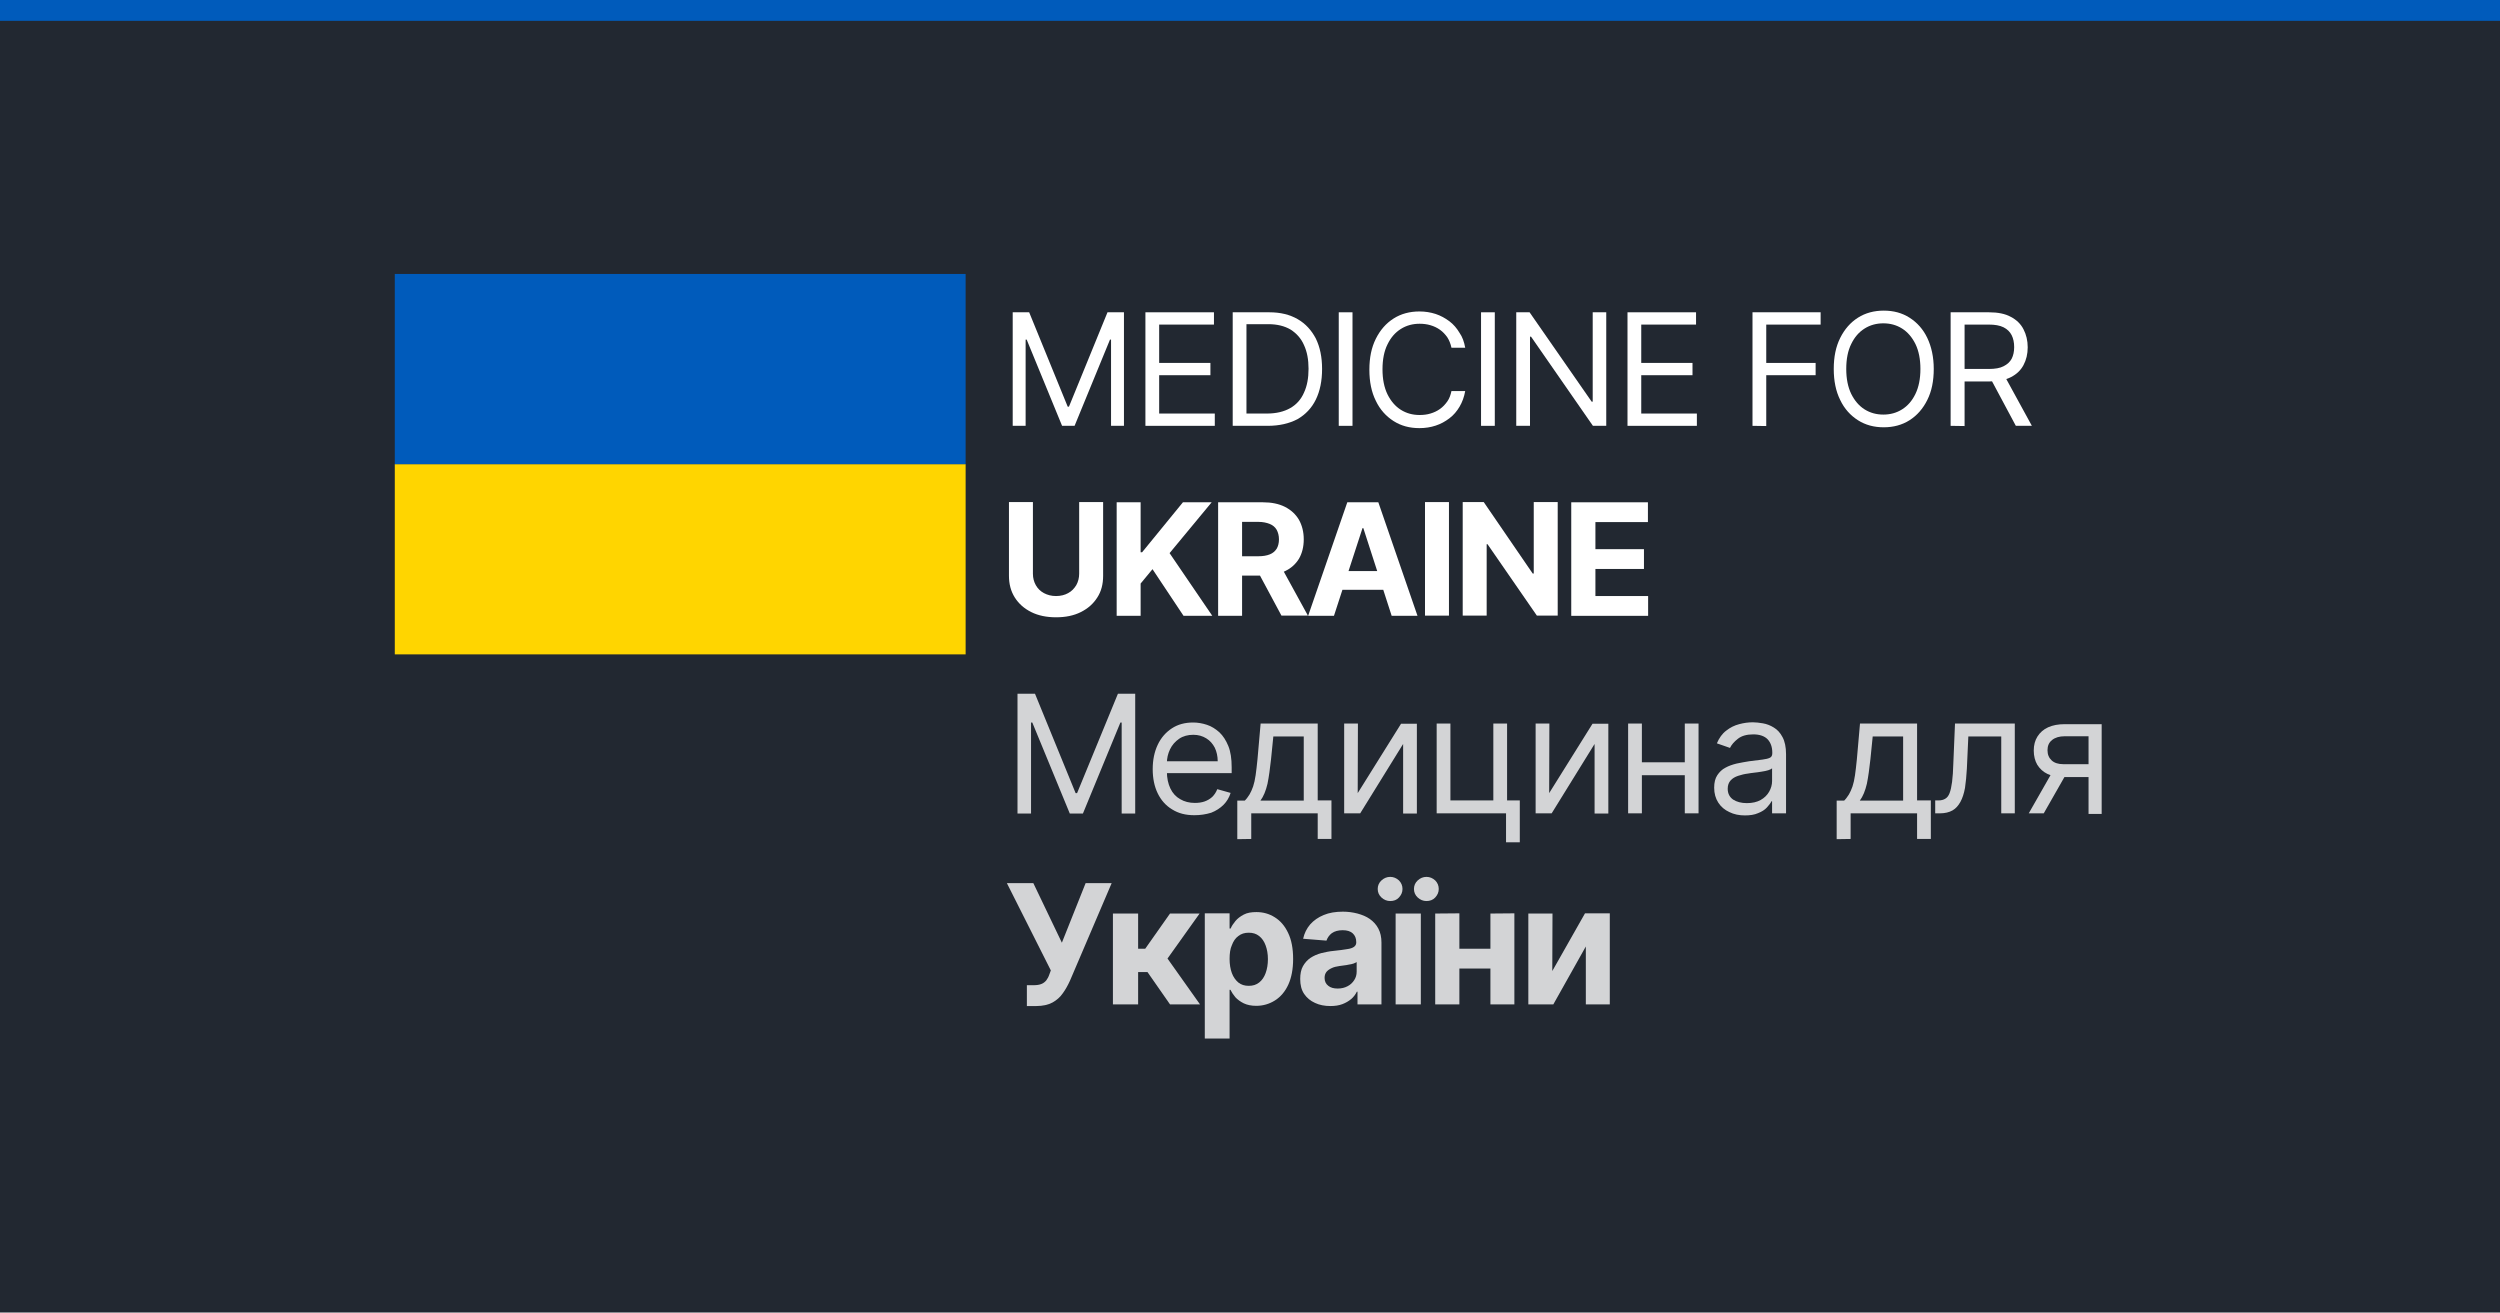
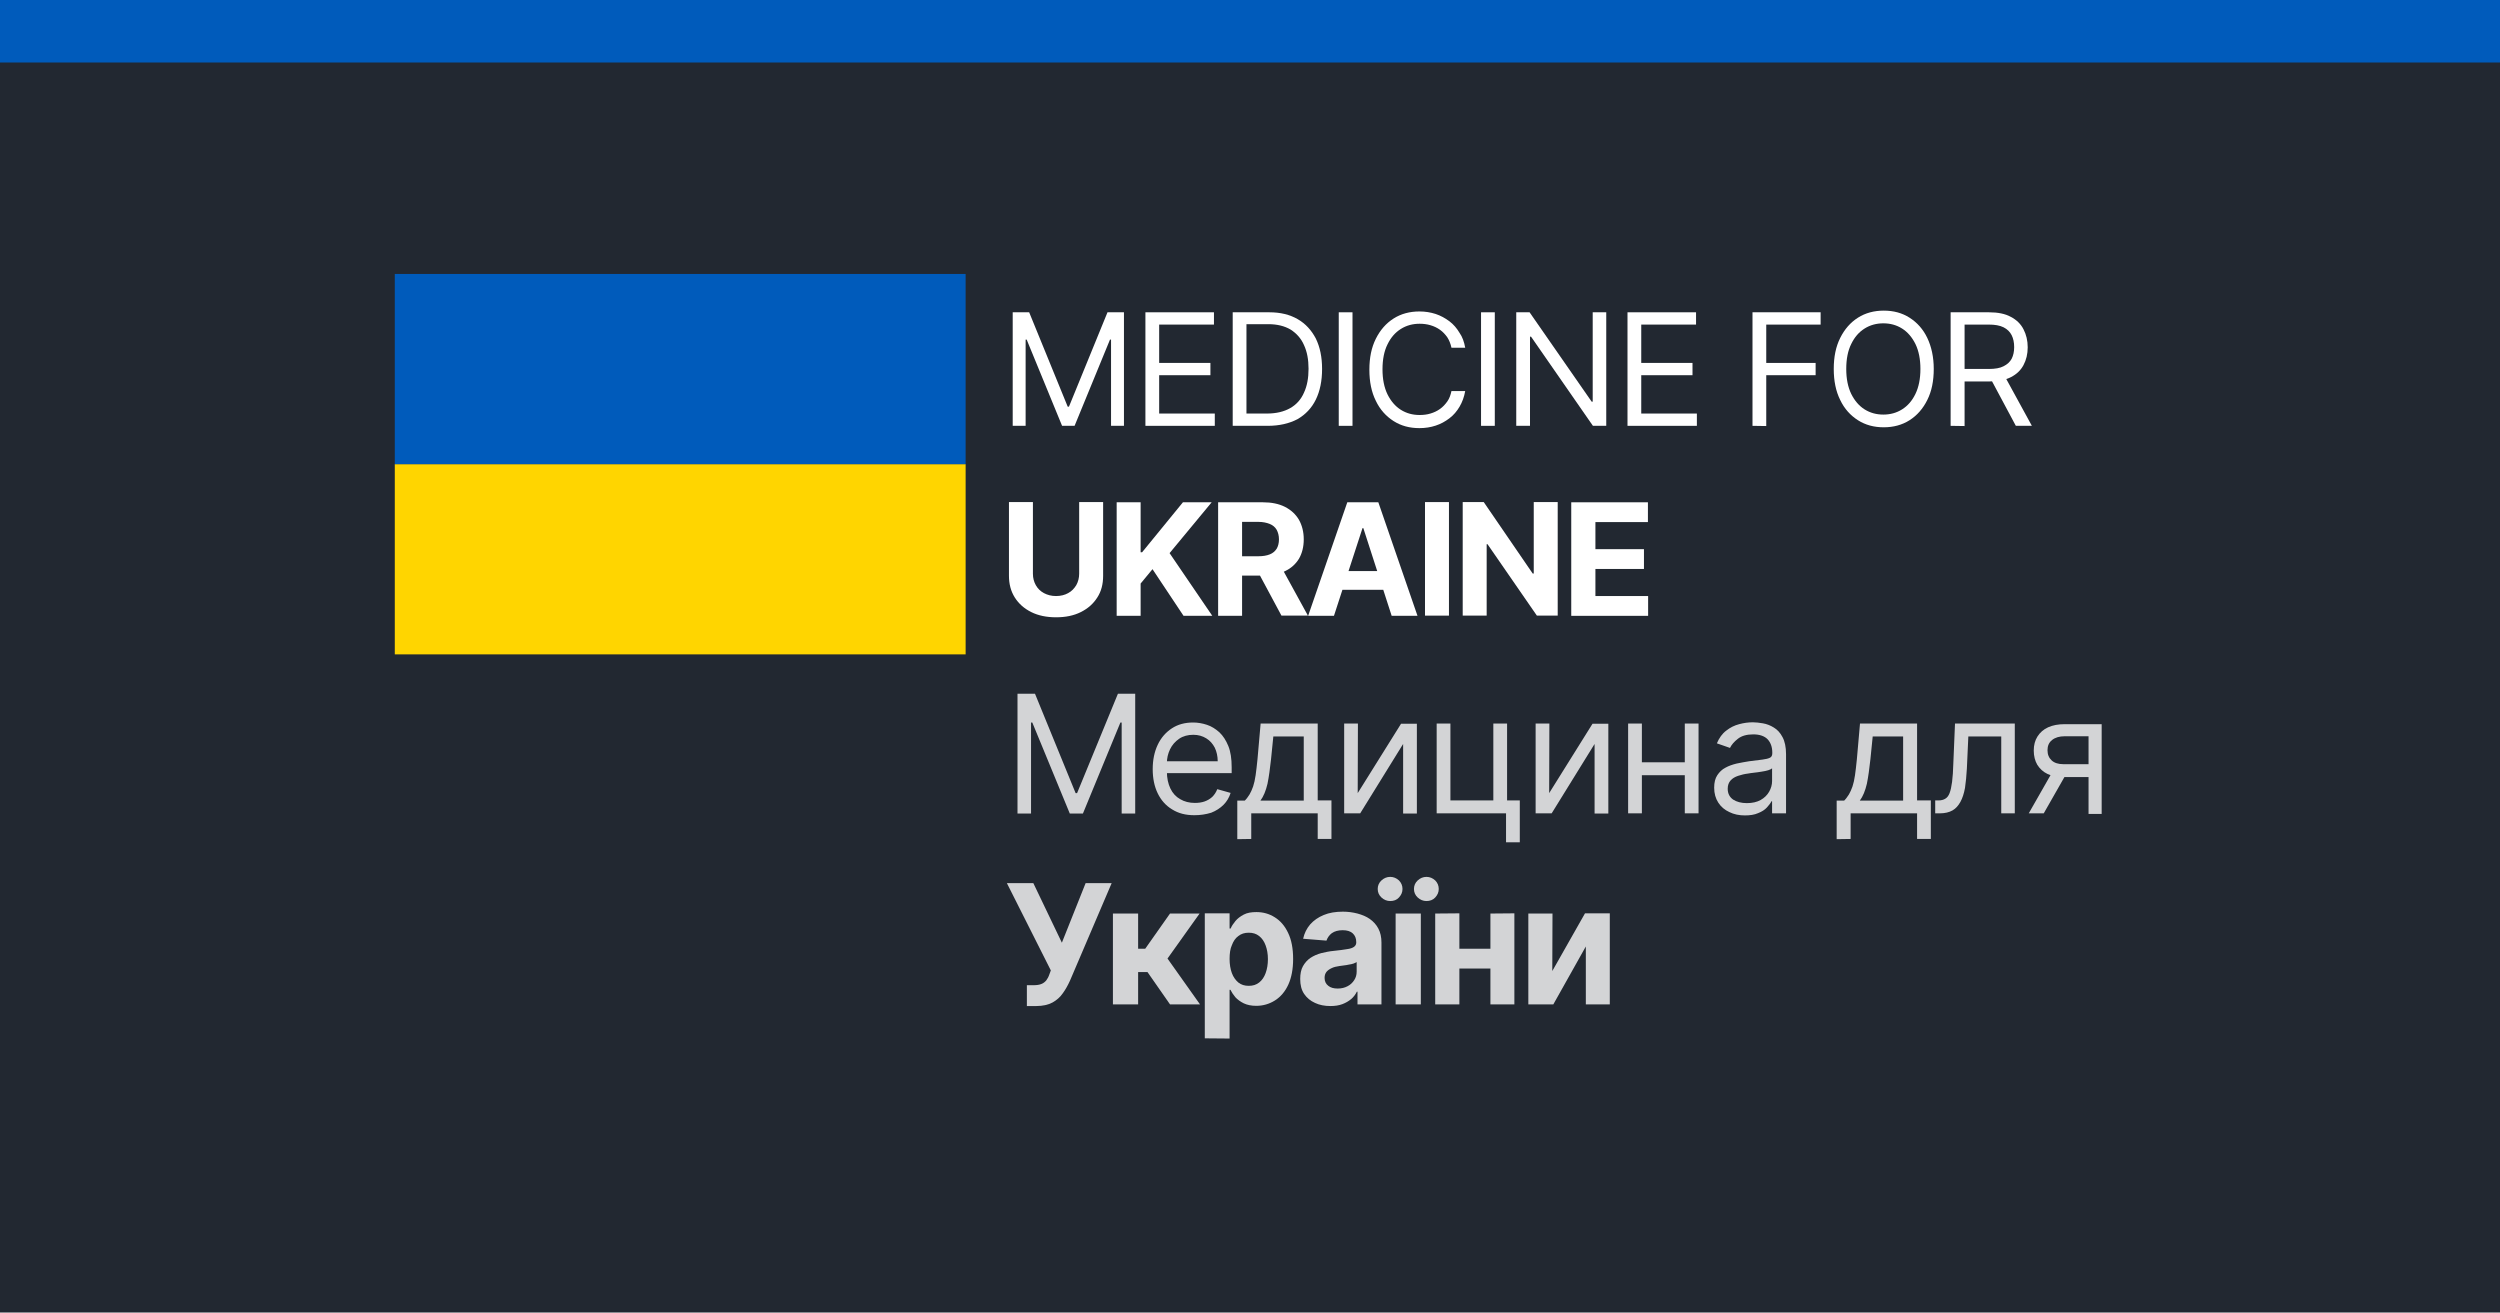
<svg xmlns="http://www.w3.org/2000/svg" version="1.1" id="Layer_1" x="0px" y="0px" viewBox="0 0 1200 630" style="enable-background:new 0 0 1200 630;" xml:space="preserve">
  <style type="text/css">
	.st0{fill:#222831;}
	.st1{fill:#005BBB;}
	.st2{fill:#FFD500;}
	.st3{fill:#FFFFFF;}
	.st4{fill:#D3D4D6;}
</style>
  <rect class="st0" width="1200" height="630" />
-   <rect class="st1" width="1200" height="10" />
+   <rect class="st1" width="1200" height="30" />
  <g>
    <rect x="189.5" y="222.8" class="st2" width="274" height="91.3" />
    <rect x="189.5" y="131.5" class="st1" width="274" height="91.3" />
    <g>
      <path class="st3" d="M486.1,149.9h7.9l18.5,45.3h0.6l18.5-45.3h7.9v54.5h-6.2V163h-0.5l-17,41.4h-6l-17-41.4h-0.5v41.4h-6.2    L486.1,149.9L486.1,149.9z" />
-       <path class="st3" d="M549.8,204.4v-54.5h32.9v5.9h-26.3v18.4H581v5.9h-24.6v18.4h26.7v5.9H549.8z" />
-       <path class="st3" d="M608.5,204.4h-16.8v-54.5h17.6c5.3,0,9.8,1.1,13.6,3.3c3.8,2.2,6.6,5.3,8.7,9.3c2,4.1,3,8.9,3,14.6    s-1,10.6-3,14.7c-2,4.1-5,7.2-8.8,9.4C618.8,203.3,614,204.4,608.5,204.4z M598.3,198.5h9.8c4.5,0,8.2-0.9,11.2-2.6    s5.2-4.2,6.6-7.4c1.5-3.2,2.2-7,2.2-11.5c0-4.4-0.7-8.2-2.2-11.4c-1.4-3.2-3.6-5.6-6.4-7.4c-2.9-1.7-6.4-2.6-10.7-2.6h-10.5V198.5    z" />
+       <path class="st3" d="M549.8,204.4v-54.5h32.9v5.9h-26.3v18.4H581v5.9h-24.6v18.4h26.7v5.9L549.8,204.4L549.8,204.4z" />
+       <path class="st3" d="M608.5,204.4h-16.8v-54.5h17.6c5.3,0,9.8,1.1,13.6,3.3s6.6,5.3,8.7,9.3c2,4.1,3,8.9,3,14.6s-1,10.6-3,14.7    c-2,4.1-5,7.2-8.8,9.4C618.8,203.3,614,204.4,608.5,204.4z M598.3,198.5h9.8c4.5,0,8.2-0.9,11.2-2.6s5.2-4.2,6.6-7.4    c1.5-3.2,2.2-7,2.2-11.5c0-4.4-0.7-8.2-2.2-11.4c-1.4-3.2-3.6-5.6-6.4-7.4c-2.9-1.7-6.4-2.6-10.7-2.6h-10.5L598.3,198.5    L598.3,198.5z" />
      <path class="st3" d="M649.2,149.9v54.5h-6.6v-54.5H649.2z" />
-       <path class="st3" d="M703.3,166.9h-6.6c-0.4-1.9-1.1-3.6-2-5c-1-1.4-2.1-2.6-3.5-3.6c-1.4-1-2.9-1.7-4.6-2.2s-3.4-0.7-5.2-0.7    c-3.3,0-6.3,0.8-9,2.5s-4.8,4.1-6.4,7.4c-1.6,3.2-2.4,7.2-2.4,12c0,4.7,0.8,8.7,2.4,12c1.6,3.2,3.7,5.7,6.4,7.4s5.7,2.5,9,2.5    c1.8,0,3.6-0.2,5.2-0.7c1.7-0.5,3.2-1.2,4.6-2.2c1.4-1,2.5-2.2,3.5-3.6s1.6-3.1,2-5h6.6c-0.5,2.8-1.4,5.3-2.7,7.5    s-2.9,4.1-4.9,5.6s-4.1,2.7-6.6,3.5c-2.4,0.8-5,1.2-7.8,1.2c-4.7,0-8.8-1.1-12.4-3.4c-3.6-2.3-6.5-5.5-8.5-9.7    c-2.1-4.2-3.1-9.2-3.1-14.9c0-5.8,1-10.7,3.1-14.9c2.1-4.2,4.9-7.4,8.5-9.7c3.6-2.3,7.8-3.4,12.4-3.4c2.8,0,5.3,0.4,7.8,1.2    c2.4,0.8,4.6,2,6.6,3.5s3.6,3.4,4.9,5.6C701.9,161.6,702.8,164.1,703.3,166.9z" />
+       <path class="st3" d="M703.3,166.9h-6.6c-0.4-1.9-1.1-3.6-2-5c-1-1.4-2.1-2.6-3.5-3.6s-2.9-1.7-4.6-2.2s-3.4-0.7-5.2-0.7    c-3.3,0-6.3,0.8-9,2.5s-4.8,4.1-6.4,7.4c-1.6,3.2-2.4,7.2-2.4,12c0,4.7,0.8,8.7,2.4,12c1.6,3.2,3.7,5.7,6.4,7.4s5.7,2.5,9,2.5    c1.8,0,3.6-0.2,5.2-0.7c1.7-0.5,3.2-1.2,4.6-2.2c1.4-1,2.5-2.2,3.5-3.6s1.6-3.1,2-5h6.6c-0.5,2.8-1.4,5.3-2.7,7.5    s-2.9,4.1-4.9,5.6s-4.1,2.7-6.6,3.5c-2.4,0.8-5,1.2-7.8,1.2c-4.7,0-8.8-1.1-12.4-3.4c-3.6-2.3-6.5-5.5-8.5-9.7    c-2.1-4.2-3.1-9.2-3.1-14.9c0-5.8,1-10.7,3.1-14.9s4.9-7.4,8.5-9.7s7.8-3.4,12.4-3.4c2.8,0,5.3,0.4,7.8,1.2c2.4,0.8,4.6,2,6.6,3.5    s3.6,3.4,4.9,5.6C701.9,161.6,702.8,164.1,703.3,166.9z" />
      <path class="st3" d="M717.5,149.9v54.5h-6.6v-54.5H717.5z" />
      <path class="st3" d="M771,149.9v54.5h-6.4l-29.7-42.8h-0.5v42.8h-6.6v-54.5h6.4l29.8,42.9h0.5v-42.9H771z" />
-       <path class="st3" d="M781.2,204.4v-54.5h32.9v5.9h-26.3v18.4h24.6v5.9h-24.6v18.4h26.7v5.9H781.2z" />
+       <path class="st3" d="M781.2,204.4v-54.5h32.9v5.9h-26.3v18.4h24.6v5.9h-24.6v18.4h26.7v5.9L781.2,204.4L781.2,204.4z" />
      <path class="st3" d="M841.2,204.4v-54.5h32.7v5.9h-26.1v18.4h23.7v5.9h-23.7v24.4L841.2,204.4L841.2,204.4z" />
-       <path class="st3" d="M928.2,177.1c0,5.8-1,10.7-3.1,14.9c-2.1,4.2-4.9,7.4-8.5,9.7s-7.8,3.4-12.4,3.4c-4.7,0-8.8-1.1-12.4-3.4    c-3.6-2.3-6.5-5.5-8.5-9.7c-2.1-4.2-3.1-9.2-3.1-14.9c0-5.8,1-10.7,3.1-14.9s4.9-7.4,8.5-9.7c3.6-2.3,7.8-3.4,12.4-3.4    c4.7,0,8.8,1.1,12.4,3.4c3.6,2.3,6.5,5.5,8.5,9.7S928.2,171.4,928.2,177.1z M921.8,177.1c0-4.7-0.8-8.7-2.4-12    c-1.6-3.2-3.7-5.7-6.4-7.4s-5.7-2.5-9-2.5s-6.3,0.8-9,2.5s-4.8,4.1-6.4,7.4c-1.6,3.2-2.4,7.2-2.4,12c0,4.7,0.8,8.7,2.4,12    c1.6,3.2,3.7,5.7,6.4,7.4c2.7,1.7,5.7,2.5,9,2.5s6.3-0.8,9-2.5c2.7-1.7,4.8-4.1,6.4-7.4S921.8,181.8,921.8,177.1z" />
+       <path class="st3" d="M928.2,177.1c0,5.8-1,10.7-3.1,14.9s-4.9,7.4-8.5,9.7s-7.8,3.4-12.4,3.4c-4.7,0-8.8-1.1-12.4-3.4    c-3.6-2.3-6.5-5.5-8.5-9.7c-2.1-4.2-3.1-9.2-3.1-14.9c0-5.8,1-10.7,3.1-14.9s4.9-7.4,8.5-9.7s7.8-3.4,12.4-3.4    c4.7,0,8.8,1.1,12.4,3.4c3.6,2.3,6.5,5.5,8.5,9.7S928.2,171.4,928.2,177.1z M921.8,177.1c0-4.7-0.8-8.7-2.4-12    c-1.6-3.2-3.7-5.7-6.4-7.4s-5.7-2.5-9-2.5s-6.3,0.8-9,2.5s-4.8,4.1-6.4,7.4c-1.6,3.2-2.4,7.2-2.4,12c0,4.7,0.8,8.7,2.4,12    c1.6,3.2,3.7,5.7,6.4,7.4s5.7,2.5,9,2.5s6.3-0.8,9-2.5s4.8-4.1,6.4-7.4S921.8,181.8,921.8,177.1z" />
      <path class="st3" d="M936.3,204.4v-54.5h18.4c4.3,0,7.8,0.7,10.5,2.2c2.7,1.4,4.8,3.4,6.1,6c1.3,2.5,2,5.4,2,8.6s-0.7,6.1-2,8.5    c-1.3,2.5-3.3,4.4-6,5.8c-2.7,1.4-6.2,2.1-10.4,2.1H940v-6h14.7c2.9,0,5.3-0.4,7-1.3c1.8-0.9,3.1-2.1,3.9-3.6    c0.8-1.6,1.2-3.4,1.2-5.6s-0.4-4.1-1.2-5.7c-0.8-1.6-2.1-2.9-3.9-3.8c-1.8-0.9-4.2-1.3-7.1-1.3H943v48.7L936.3,204.4L936.3,204.4z     M961.9,179.9l13.4,24.5h-7.7l-13.1-24.5H961.9z" />
    </g>
    <g>
-       <path class="st3" d="M518,241h11.5v35.4c0,4-0.9,7.5-2.8,10.4c-1.9,3-4.5,5.3-7.9,7c-3.4,1.7-7.3,2.5-11.9,2.5    c-4.5,0-8.5-0.8-11.9-2.5c-3.4-1.7-6-4-7.9-7s-2.8-6.5-2.8-10.4V241h11.5v34.4c0,2.1,0.5,3.9,1.4,5.5s2.2,2.9,3.9,3.8    c1.7,0.9,3.6,1.4,5.8,1.4c2.2,0,4.2-0.5,5.8-1.4c1.7-0.9,2.9-2.2,3.9-3.8c0.9-1.6,1.4-3.5,1.4-5.5V241z" />
+       <path class="st3" d="M518,241h11.5v35.4c0,4-0.9,7.5-2.8,10.4c-1.9,3-4.5,5.3-7.9,7s-7.3,2.5-11.9,2.5c-4.5,0-8.5-0.8-11.9-2.5    s-6-4-7.9-7s-2.8-6.5-2.8-10.4V241h11.5v34.4c0,2.1,0.5,3.9,1.4,5.5s2.2,2.9,3.9,3.8c1.7,0.9,3.6,1.4,5.8,1.4    c2.2,0,4.2-0.5,5.8-1.4c1.7-0.9,2.9-2.2,3.9-3.8c0.9-1.6,1.4-3.5,1.4-5.5L518,241L518,241z" />
      <path class="st3" d="M536,295.6v-54.5h11.5v24h0.7l19.6-24h13.8l-20.2,24.4l20.5,30.1h-13.8l-14.9-22.4l-5.7,6.9v15.5H536z" />
-       <path class="st3" d="M584.7,295.6v-54.5h21.5c4.1,0,7.6,0.7,10.6,2.2c2.9,1.5,5.1,3.5,6.7,6.2c1.5,2.7,2.3,5.8,2.3,9.4    c0,3.6-0.8,6.7-2.3,9.3c-1.6,2.6-3.8,4.6-6.8,6s-6.5,2.1-10.7,2.1h-14.5V267H604c2.2,0,4-0.3,5.5-0.9c1.5-0.6,2.5-1.5,3.3-2.7    c0.7-1.2,1.1-2.7,1.1-4.5c0-1.8-0.4-3.3-1.1-4.6c-0.7-1.2-1.8-2.2-3.3-2.8s-3.3-1-5.5-1h-7.8v45.1H584.7z M614.2,270.7l13.6,24.8    h-12.7l-13.3-24.8H614.2z" />
+       <path class="st3" d="M584.7,295.6v-54.5h21.5c4.1,0,7.6,0.7,10.6,2.2c2.9,1.5,5.1,3.5,6.7,6.2c1.5,2.7,2.3,5.8,2.3,9.4    c0,3.6-0.8,6.7-2.3,9.3c-1.6,2.6-3.8,4.6-6.8,6s-6.5,2.1-10.7,2.1h-14.5V267H604c2.2,0,4-0.3,5.5-0.9s2.5-1.5,3.3-2.7    c0.7-1.2,1.1-2.7,1.1-4.5s-0.4-3.3-1.1-4.6c-0.7-1.2-1.8-2.2-3.3-2.8s-3.3-1-5.5-1h-7.8v45.1L584.7,295.6L584.7,295.6z     M614.2,270.7l13.6,24.8h-12.7l-13.3-24.8H614.2z" />
      <path class="st3" d="M640.3,295.6h-12.4l18.8-54.5h14.9l18.8,54.5H668l-13.6-42.1H654L640.3,295.6z M639.5,274.1h29.2v9h-29.2    V274.1z" />
      <path class="st3" d="M695.5,241v54.5H684V241H695.5z" />
      <path class="st3" d="M747.7,241v54.5h-10L714,261.2h-0.4v34.3h-11.5V241h10.1l23.5,34.3h0.5V241H747.7z" />
      <path class="st3" d="M754.2,295.6v-54.5H791v9.5h-25.2v13h23.3v9.5h-23.3v13h25.3v9.5H754.2z" />
    </g>
    <g>
      <path class="st4" d="M488.5,333h8.3l19.5,47.7h0.7l19.6-47.7h8.3v57.5h-6.5v-43.7h-0.6l-18,43.7h-6.3l-18-43.7h-0.6v43.7h-6.5V333    H488.5z" />
-       <path class="st4" d="M573.3,391.3c-4.2,0-7.7-0.9-10.7-2.8c-3-1.8-5.3-4.4-6.9-7.7c-1.6-3.3-2.4-7.2-2.4-11.6s0.8-8.3,2.4-11.7    c1.6-3.4,3.9-6,6.8-7.9c2.9-1.9,6.3-2.8,10.2-2.8c2.2,0,4.5,0.4,6.6,1.1c2.2,0.7,4.2,2,6,3.6c1.8,1.7,3.2,3.9,4.3,6.6    c1.1,2.7,1.6,6.1,1.6,10.2v2.8H558v-5.7h26.5c0-2.4-0.5-4.6-1.4-6.5c-1-1.9-2.3-3.4-4.1-4.5c-1.8-1.1-3.8-1.7-6.2-1.7    c-2.6,0-4.9,0.6-6.8,1.9c-1.9,1.3-3.4,3-4.4,5.1s-1.5,4.3-1.5,6.7v3.8c0,3.3,0.6,6,1.7,8.3c1.1,2.3,2.7,4,4.7,5.1    c2,1.2,4.4,1.8,7,1.8c1.7,0,3.3-0.2,4.7-0.7s2.6-1.2,3.7-2.2c1-1,1.8-2.2,2.4-3.7l6.4,1.8c-0.7,2.2-1.8,4.1-3.4,5.7    c-1.6,1.6-3.6,2.9-5.9,3.8C578.8,390.9,576.2,391.3,573.3,391.3z" />
-       <path class="st4" d="M593.9,402.8v-18.5h3.6c0.9-0.9,1.6-1.9,2.3-3c0.6-1.1,1.2-2.3,1.7-3.8s0.9-3.3,1.2-5.4    c0.3-2.1,0.6-4.7,0.9-7.7l1.5-17.1h27.4v36.9h6.6v18.5h-6.6v-12.3h-31.9v12.3L593.9,402.8L593.9,402.8z M605,384.3h20.8v-30.8    h-14.6l-1.1,10.9c-0.5,4.5-1,8.4-1.7,11.8C607.6,379.6,606.5,382.3,605,384.3z" />
+       <path class="st4" d="M573.3,391.3c-4.2,0-7.7-0.9-10.7-2.8c-3-1.8-5.3-4.4-6.9-7.7c-1.6-3.3-2.4-7.2-2.4-11.6s0.8-8.3,2.4-11.7    c1.6-3.4,3.9-6,6.8-7.9c2.9-1.9,6.3-2.8,10.2-2.8c2.2,0,4.5,0.4,6.6,1.1c2.2,0.7,4.2,2,6,3.6c1.8,1.7,3.2,3.9,4.3,6.6    s1.6,6.1,1.6,10.2v2.8H558v-5.7h26.5c0-2.4-0.5-4.6-1.4-6.5c-1-1.9-2.3-3.4-4.1-4.5s-3.8-1.7-6.2-1.7c-2.6,0-4.9,0.6-6.8,1.9    c-1.9,1.3-3.4,3-4.4,5.1s-1.5,4.3-1.5,6.7v3.8c0,3.3,0.6,6,1.7,8.3c1.1,2.3,2.7,4,4.7,5.1c2,1.2,4.4,1.8,7,1.8    c1.7,0,3.3-0.2,4.7-0.7s2.6-1.2,3.7-2.2c1-1,1.8-2.2,2.4-3.7l6.4,1.8c-0.7,2.2-1.8,4.1-3.4,5.7c-1.6,1.6-3.6,2.9-5.9,3.8    C578.8,390.9,576.2,391.3,573.3,391.3z" />
+       <path class="st4" d="M593.9,402.8v-18.5h3.6c0.9-0.9,1.6-1.9,2.3-3c0.6-1.1,1.2-2.3,1.7-3.8s0.9-3.3,1.2-5.4s0.6-4.7,0.9-7.7    l1.5-17.1h27.4v36.9h6.6v18.5h-6.6v-12.3h-31.9v12.3L593.9,402.8L593.9,402.8z M605,384.3h20.8v-30.8h-14.6l-1.1,10.9    c-0.5,4.5-1,8.4-1.7,11.8C607.6,379.6,606.5,382.3,605,384.3z" />
      <path class="st4" d="M651.7,380.7l20.8-33.3h7.6v43.1h-6.6v-33.4l-20.6,33.3h-7.7v-43.1h6.6L651.7,380.7L651.7,380.7z" />
      <path class="st4" d="M723.4,347.3v36.9h6.1v20.1h-6.6v-13.9h-33.3v-43.1h6.6v36.9h20.6v-36.9H723.4z" />
      <path class="st4" d="M743.6,380.7l20.8-33.3h7.6v43.1h-6.6v-33.4l-20.6,33.3h-7.7v-43.1h6.6L743.6,380.7L743.6,380.7z" />
      <path class="st4" d="M788.1,347.3v43.1h-6.6v-43.1H788.1z M810.3,365.9v6.2h-23.8v-6.2H810.3z M815.3,347.3v43.1h-6.6v-43.1H815.3    z" />
-       <path class="st4" d="M837.5,391.4c-2.7,0-5.2-0.5-7.4-1.6c-2.2-1-4-2.5-5.3-4.5s-2-4.4-2-7.2c0-2.5,0.5-4.5,1.5-6s2.3-2.8,3.9-3.6    c1.6-0.9,3.4-1.5,5.4-2c2-0.4,4-0.8,6-1.1c2.6-0.3,4.7-0.6,6.4-0.8c1.6-0.2,2.8-0.5,3.6-0.9c0.8-0.4,1.1-1.2,1.1-2.2v-0.2    c0-2.8-0.8-4.9-2.3-6.5c-1.5-1.5-3.8-2.3-6.8-2.3c-3.2,0-5.6,0.7-7.4,2.1c-1.8,1.4-3.1,2.9-3.8,4.4l-6.3-2.2    c1.1-2.6,2.6-4.7,4.5-6.1c1.9-1.5,3.9-2.5,6.2-3.1c2.2-0.6,4.4-0.9,6.6-0.9c1.4,0,3,0.2,4.8,0.5c1.8,0.3,3.6,1,5.2,2    c1.7,1,3.1,2.5,4.2,4.6c1.1,2,1.7,4.8,1.7,8.2v28.4h-6.7v-5.8h-0.3c-0.4,0.9-1.2,1.9-2.2,3c-1,1.1-2.4,2-4.2,2.7    C842.1,391.1,840,391.4,837.5,391.4z M838.5,385.5c2.6,0,4.8-0.5,6.6-1.5s3.2-2.4,4.1-4c0.9-1.6,1.4-3.3,1.4-5.1v-6.1    c-0.3,0.3-0.9,0.6-1.8,0.9c-0.9,0.3-2,0.5-3.3,0.7s-2.4,0.4-3.6,0.5s-2.1,0.3-2.8,0.4c-1.7,0.2-3.3,0.6-4.8,1.1s-2.7,1.2-3.6,2.2    c-0.9,1-1.4,2.3-1.4,4c0,2.3,0.9,4,2.6,5.2C833.6,384.9,835.8,385.5,838.5,385.5z" />
-       <path class="st4" d="M881.6,402.8v-18.5h3.6c0.9-0.9,1.6-1.9,2.3-3c0.6-1.1,1.2-2.3,1.7-3.8s0.9-3.3,1.2-5.4    c0.3-2.1,0.6-4.7,0.9-7.7l1.5-17.1h27.4v36.9h6.6v18.5h-6.6v-12.3h-31.9v12.3L881.6,402.8L881.6,402.8z M892.7,384.3h20.8v-30.8    h-14.6l-1.1,10.9c-0.5,4.5-1,8.4-1.7,11.8C895.3,379.6,894.2,382.3,892.7,384.3z" />
-       <path class="st4" d="M928.9,390.4v-6.2h1.6c1.3,0,2.4-0.3,3.2-0.8c0.9-0.5,1.6-1.4,2.1-2.7c0.5-1.3,0.9-3.1,1.2-5.4    c0.3-2.3,0.5-5.3,0.6-8.9l0.8-19.1h28.7v43.1h-6.5v-36.9h-15.8l-0.7,15.4c-0.2,3.5-0.5,6.6-0.9,9.3c-0.5,2.7-1.2,4.9-2.2,6.7    c-1,1.8-2.2,3.2-3.8,4.1c-1.6,0.9-3.6,1.4-6,1.4H928.9z" />
-       <path class="st4" d="M973.8,390.4L986,369h7.2L981,390.4H973.8z M1002.5,390.4v-37h-11.4c-2.6,0-4.6,0.6-6.1,1.8    c-1.5,1.2-2.2,2.8-2.2,4.9c0,2.1,0.7,3.7,2,4.9c1.3,1.2,3.2,1.8,5.5,1.8h13.9v6.2h-13.9c-2.9,0-5.4-0.5-7.5-1.5s-3.7-2.5-4.9-4.4    c-1.1-1.9-1.7-4.2-1.7-6.8c0-2.7,0.6-4.9,1.8-6.8c1.2-1.9,2.9-3.4,5.1-4.4c2.2-1,4.9-1.5,8-1.5h17.7v43.1h-6.3L1002.5,390.4    L1002.5,390.4z" />
+       <path class="st4" d="M837.5,391.4c-2.7,0-5.2-0.5-7.4-1.6c-2.2-1-4-2.5-5.3-4.5s-2-4.4-2-7.2c0-2.5,0.5-4.5,1.5-6s2.3-2.8,3.9-3.6    c1.6-0.9,3.4-1.5,5.4-2c2-0.4,4-0.8,6-1.1c2.6-0.3,4.7-0.6,6.4-0.8c1.6-0.2,2.8-0.5,3.6-0.9s1.1-1.2,1.1-2.2v-0.2    c0-2.8-0.8-4.9-2.3-6.5c-1.5-1.5-3.8-2.3-6.8-2.3c-3.2,0-5.6,0.7-7.4,2.1c-1.8,1.4-3.1,2.9-3.8,4.4l-6.3-2.2    c1.1-2.6,2.6-4.7,4.5-6.1c1.9-1.5,3.9-2.5,6.2-3.1c2.2-0.6,4.4-0.9,6.6-0.9c1.4,0,3,0.2,4.8,0.5s3.6,1,5.2,2    c1.7,1,3.1,2.5,4.2,4.6c1.1,2,1.7,4.8,1.7,8.2v28.4h-6.7v-5.8h-0.3c-0.4,0.9-1.2,1.9-2.2,3s-2.4,2-4.2,2.7    C842.1,391.1,840,391.4,837.5,391.4z M838.5,385.5c2.6,0,4.8-0.5,6.6-1.5s3.2-2.4,4.1-4c0.9-1.6,1.4-3.3,1.4-5.1v-6.1    c-0.3,0.3-0.9,0.6-1.8,0.9c-0.9,0.3-2,0.5-3.3,0.7s-2.4,0.4-3.6,0.5s-2.1,0.3-2.8,0.4c-1.7,0.2-3.3,0.6-4.8,1.1s-2.7,1.2-3.6,2.2    c-0.9,1-1.4,2.3-1.4,4c0,2.3,0.9,4,2.6,5.2C833.6,384.9,835.8,385.5,838.5,385.5z" />
+       <path class="st4" d="M881.6,402.8v-18.5h3.6c0.9-0.9,1.6-1.9,2.3-3c0.6-1.1,1.2-2.3,1.7-3.8s0.9-3.3,1.2-5.4s0.6-4.7,0.9-7.7    l1.5-17.1h27.4v36.9h6.6v18.5h-6.6v-12.3h-31.9v12.3L881.6,402.8L881.6,402.8z M892.7,384.3h20.8v-30.8h-14.6l-1.1,10.9    c-0.5,4.5-1,8.4-1.7,11.8C895.3,379.6,894.2,382.3,892.7,384.3z" />
+       <path class="st4" d="M928.9,390.4v-6.2h1.6c1.3,0,2.4-0.3,3.2-0.8c0.9-0.5,1.6-1.4,2.1-2.7c0.5-1.3,0.9-3.1,1.2-5.4    s0.5-5.3,0.6-8.9l0.8-19.1h28.7v43.1h-6.5v-36.9h-15.8l-0.7,15.4c-0.2,3.5-0.5,6.6-0.9,9.3c-0.5,2.7-1.2,4.9-2.2,6.7    c-1,1.8-2.2,3.2-3.8,4.1s-3.6,1.4-6,1.4H928.9z" />
+       <path class="st4" d="M973.8,390.4L986,369h7.2L981,390.4H973.8z M1002.5,390.4v-37h-11.4c-2.6,0-4.6,0.6-6.1,1.8    c-1.5,1.2-2.2,2.8-2.2,4.9s0.7,3.7,2,4.9c1.3,1.2,3.2,1.8,5.5,1.8h13.9v6.2h-13.9c-2.9,0-5.4-0.5-7.5-1.5s-3.7-2.5-4.9-4.4    c-1.1-1.9-1.7-4.2-1.7-6.8c0-2.7,0.6-4.9,1.8-6.8s2.9-3.4,5.1-4.4c2.2-1,4.9-1.5,8-1.5h17.7v43.1h-6.3L1002.5,390.4L1002.5,390.4z    " />
    </g>
    <g>
      <path class="st4" d="M492.9,482.9v-10h3.2c1.6,0,2.8-0.2,3.8-0.6s1.7-1,2.3-1.7c0.6-0.8,1.1-1.7,1.5-2.9l0.7-1.9l-21.1-41.9H496    l13.7,28.6l11.4-28.6h12.5l-20,46.8c-1,2.2-2.1,4.2-3.4,6c-1.3,1.9-3,3.4-5,4.5s-4.7,1.7-7.8,1.7H492.9z" />
      <path class="st4" d="M534.2,482.1v-43.6h12.1v16.9h3.4l11.9-16.9h14.2l-15.4,21.6l15.6,22h-14.4l-10.8-15.5h-4.5v15.5H534.2z" />
-       <path class="st4" d="M578.3,498.4v-60h11.9v7.3h0.5c0.5-1.2,1.3-2.4,2.3-3.6c1-1.2,2.3-2.2,4-3.1c1.7-0.9,3.7-1.2,6.1-1.2    c3.2,0,6.1,0.8,8.8,2.5c2.7,1.7,4.8,4.1,6.4,7.5c1.6,3.3,2.4,7.5,2.4,12.5c0,4.9-0.8,9-2.3,12.3c-1.5,3.3-3.7,5.9-6.4,7.6    c-2.7,1.7-5.7,2.6-9,2.6c-2.3,0-4.3-0.4-6-1.2c-1.6-0.8-3-1.8-4-2.9c-1-1.2-1.8-2.4-2.4-3.6h-0.4v23.4h-11.9V498.4z M590.2,460.3    c0,2.6,0.4,4.9,1.1,6.8s1.8,3.4,3.1,4.5c1.4,1.1,3,1.6,5,1.6s3.6-0.5,5-1.6c1.4-1.1,2.4-2.6,3.1-4.5s1.1-4.2,1.1-6.7    s-0.4-4.7-1.1-6.6s-1.7-3.4-3.1-4.5c-1.4-1.1-3-1.6-5-1.6s-3.6,0.5-5,1.6c-1.4,1-2.4,2.5-3.1,4.4    C590.5,455.4,590.2,457.7,590.2,460.3z" />
-       <path class="st4" d="M638.6,482.9c-2.8,0-5.3-0.5-7.4-1.5c-2.2-1-3.9-2.4-5.2-4.3c-1.3-1.9-1.9-4.3-1.9-7.2c0-2.4,0.4-4.5,1.3-6.1    s2.1-3,3.6-4s3.3-1.8,5.2-2.3c2-0.5,4-0.9,6.2-1.1c2.5-0.3,4.6-0.5,6.1-0.8c1.6-0.2,2.7-0.6,3.4-1.1c0.7-0.5,1.1-1.2,1.1-2.1v-0.2    c0-1.8-0.6-3.2-1.7-4.2s-2.7-1.5-4.8-1.5c-2.2,0-3.9,0.5-5.2,1.4c-1.3,1-2.1,2.2-2.6,3.6l-11.2-0.9c0.6-2.7,1.7-4.9,3.4-6.9    c1.7-1.9,3.8-3.4,6.5-4.5c2.6-1.1,5.7-1.6,9.2-1.6c2.4,0,4.7,0.3,7,0.9c2.2,0.6,4.2,1.4,5.9,2.6c1.7,1.2,3.1,2.7,4.1,4.6    c1,1.9,1.5,4.1,1.5,6.7v29.7h-11.5V476h-0.3c-0.7,1.4-1.6,2.6-2.8,3.6s-2.6,1.8-4.2,2.4C642.7,482.6,640.8,482.9,638.6,482.9z     M642.1,474.5c1.8,0,3.4-0.4,4.7-1.1c1.4-0.7,2.4-1.7,3.2-2.9c0.8-1.2,1.2-2.6,1.2-4.1v-4.6c-0.4,0.2-0.9,0.5-1.5,0.7    c-0.6,0.2-1.4,0.4-2.2,0.5c-0.8,0.2-1.6,0.3-2.4,0.4c-0.8,0.1-1.6,0.2-2.2,0.3c-1.4,0.2-2.7,0.5-3.7,1c-1.1,0.5-1.9,1.1-2.5,1.8    c-0.6,0.8-0.9,1.7-0.9,2.9c0,1.6,0.6,2.9,1.8,3.8C638.7,474.1,640.2,474.5,642.1,474.5z" />
-       <path class="st4" d="M667.3,432.5c-1.6,0-3-0.6-4.2-1.7s-1.8-2.5-1.8-4.1s0.6-3,1.8-4.1c1.2-1.1,2.6-1.7,4.2-1.7s3,0.6,4.2,1.7    c1.1,1.1,1.7,2.5,1.7,4.1s-0.6,2.9-1.7,4.1C670.4,432,669,432.5,667.3,432.5z M669.9,482.1v-43.6H682v43.6H669.9z M684.7,432.5    c-1.6,0-3-0.6-4.2-1.7c-1.2-1.1-1.8-2.5-1.8-4.1s0.6-3,1.8-4.1c1.2-1.1,2.6-1.7,4.2-1.7c1.6,0,3,0.6,4.2,1.7    c1.1,1.1,1.7,2.5,1.7,4.1s-0.6,2.9-1.7,4.1C687.8,432,686.3,432.5,684.7,432.5z" />
+       <path class="st4" d="M578.3,498.4v-60h11.9v7.3h0.5c0.5-1.2,1.3-2.4,2.3-3.6s2.3-2.2,4-3.1s3.7-1.2,6.1-1.2c3.2,0,6.1,0.8,8.8,2.5    s4.8,4.1,6.4,7.5c1.6,3.3,2.4,7.5,2.4,12.5c0,4.9-0.8,9-2.3,12.3s-3.7,5.9-6.4,7.6s-5.7,2.6-9,2.6c-2.3,0-4.3-0.4-6-1.2    c-1.6-0.8-3-1.8-4-2.9c-1-1.2-1.8-2.4-2.4-3.6h-0.4v23.4L578.3,498.4L578.3,498.4L578.3,498.4z M590.2,460.3    c0,2.6,0.4,4.9,1.1,6.8s1.8,3.4,3.1,4.5c1.4,1.1,3,1.6,5,1.6s3.6-0.5,5-1.6s2.4-2.6,3.1-4.5s1.1-4.2,1.1-6.7s-0.4-4.7-1.1-6.6    s-1.7-3.4-3.1-4.5c-1.4-1.1-3-1.6-5-1.6s-3.6,0.5-5,1.6c-1.4,1-2.4,2.5-3.1,4.4C590.5,455.4,590.2,457.7,590.2,460.3z" />
+       <path class="st4" d="M638.6,482.9c-2.8,0-5.3-0.5-7.4-1.5c-2.2-1-3.9-2.4-5.2-4.3s-1.9-4.3-1.9-7.2c0-2.4,0.4-4.5,1.3-6.1    s2.1-3,3.6-4s3.3-1.8,5.2-2.3c2-0.5,4-0.9,6.2-1.1c2.5-0.3,4.6-0.5,6.1-0.8c1.6-0.2,2.7-0.6,3.4-1.1s1.1-1.2,1.1-2.1v-0.2    c0-1.8-0.6-3.2-1.7-4.2s-2.7-1.5-4.8-1.5c-2.2,0-3.9,0.5-5.2,1.4c-1.3,1-2.1,2.2-2.6,3.6l-11.2-0.9c0.6-2.7,1.7-4.9,3.4-6.9    c1.7-1.9,3.8-3.4,6.5-4.5c2.6-1.1,5.7-1.6,9.2-1.6c2.4,0,4.7,0.3,7,0.9c2.2,0.6,4.2,1.4,5.9,2.6s3.1,2.7,4.1,4.6s1.5,4.1,1.5,6.7    v29.7h-11.5V476h-0.3c-0.7,1.4-1.6,2.6-2.8,3.6s-2.6,1.8-4.2,2.4C642.7,482.6,640.8,482.9,638.6,482.9z M642.1,474.5    c1.8,0,3.4-0.4,4.7-1.1c1.4-0.7,2.4-1.7,3.2-2.9c0.8-1.2,1.2-2.6,1.2-4.1v-4.6c-0.4,0.2-0.9,0.5-1.5,0.7s-1.4,0.4-2.2,0.5    c-0.8,0.2-1.6,0.3-2.4,0.4c-0.8,0.1-1.6,0.2-2.2,0.3c-1.4,0.2-2.7,0.5-3.7,1c-1.1,0.5-1.9,1.1-2.5,1.8c-0.6,0.8-0.9,1.7-0.9,2.9    c0,1.6,0.6,2.9,1.8,3.8C638.7,474.1,640.2,474.5,642.1,474.5z" />
+       <path class="st4" d="M667.3,432.5c-1.6,0-3-0.6-4.2-1.7s-1.8-2.5-1.8-4.1s0.6-3,1.8-4.1s2.6-1.7,4.2-1.7s3,0.6,4.2,1.7    c1.1,1.1,1.7,2.5,1.7,4.1s-0.6,2.9-1.7,4.1C670.4,432,669,432.5,667.3,432.5z M669.9,482.1v-43.6H682v43.6H669.9z M684.7,432.5    c-1.6,0-3-0.6-4.2-1.7s-1.8-2.5-1.8-4.1s0.6-3,1.8-4.1s2.6-1.7,4.2-1.7c1.6,0,3,0.6,4.2,1.7c1.1,1.1,1.7,2.5,1.7,4.1    s-0.6,2.9-1.7,4.1S686.3,432.5,684.7,432.5z" />
      <path class="st4" d="M700.5,438.4v43.7h-11.6v-43.6L700.5,438.4L700.5,438.4z M719.3,455.4v9.5h-22.8v-9.5H719.3z M726.9,438.4    v43.7h-11.5v-43.6L726.9,438.4L726.9,438.4z" />
      <path class="st4" d="M745.1,466.1l15.7-27.7h11.9v43.7h-11.5v-27.8l-15.6,27.8h-12v-43.6h11.6L745.1,466.1L745.1,466.1z" />
    </g>
  </g>
</svg>
